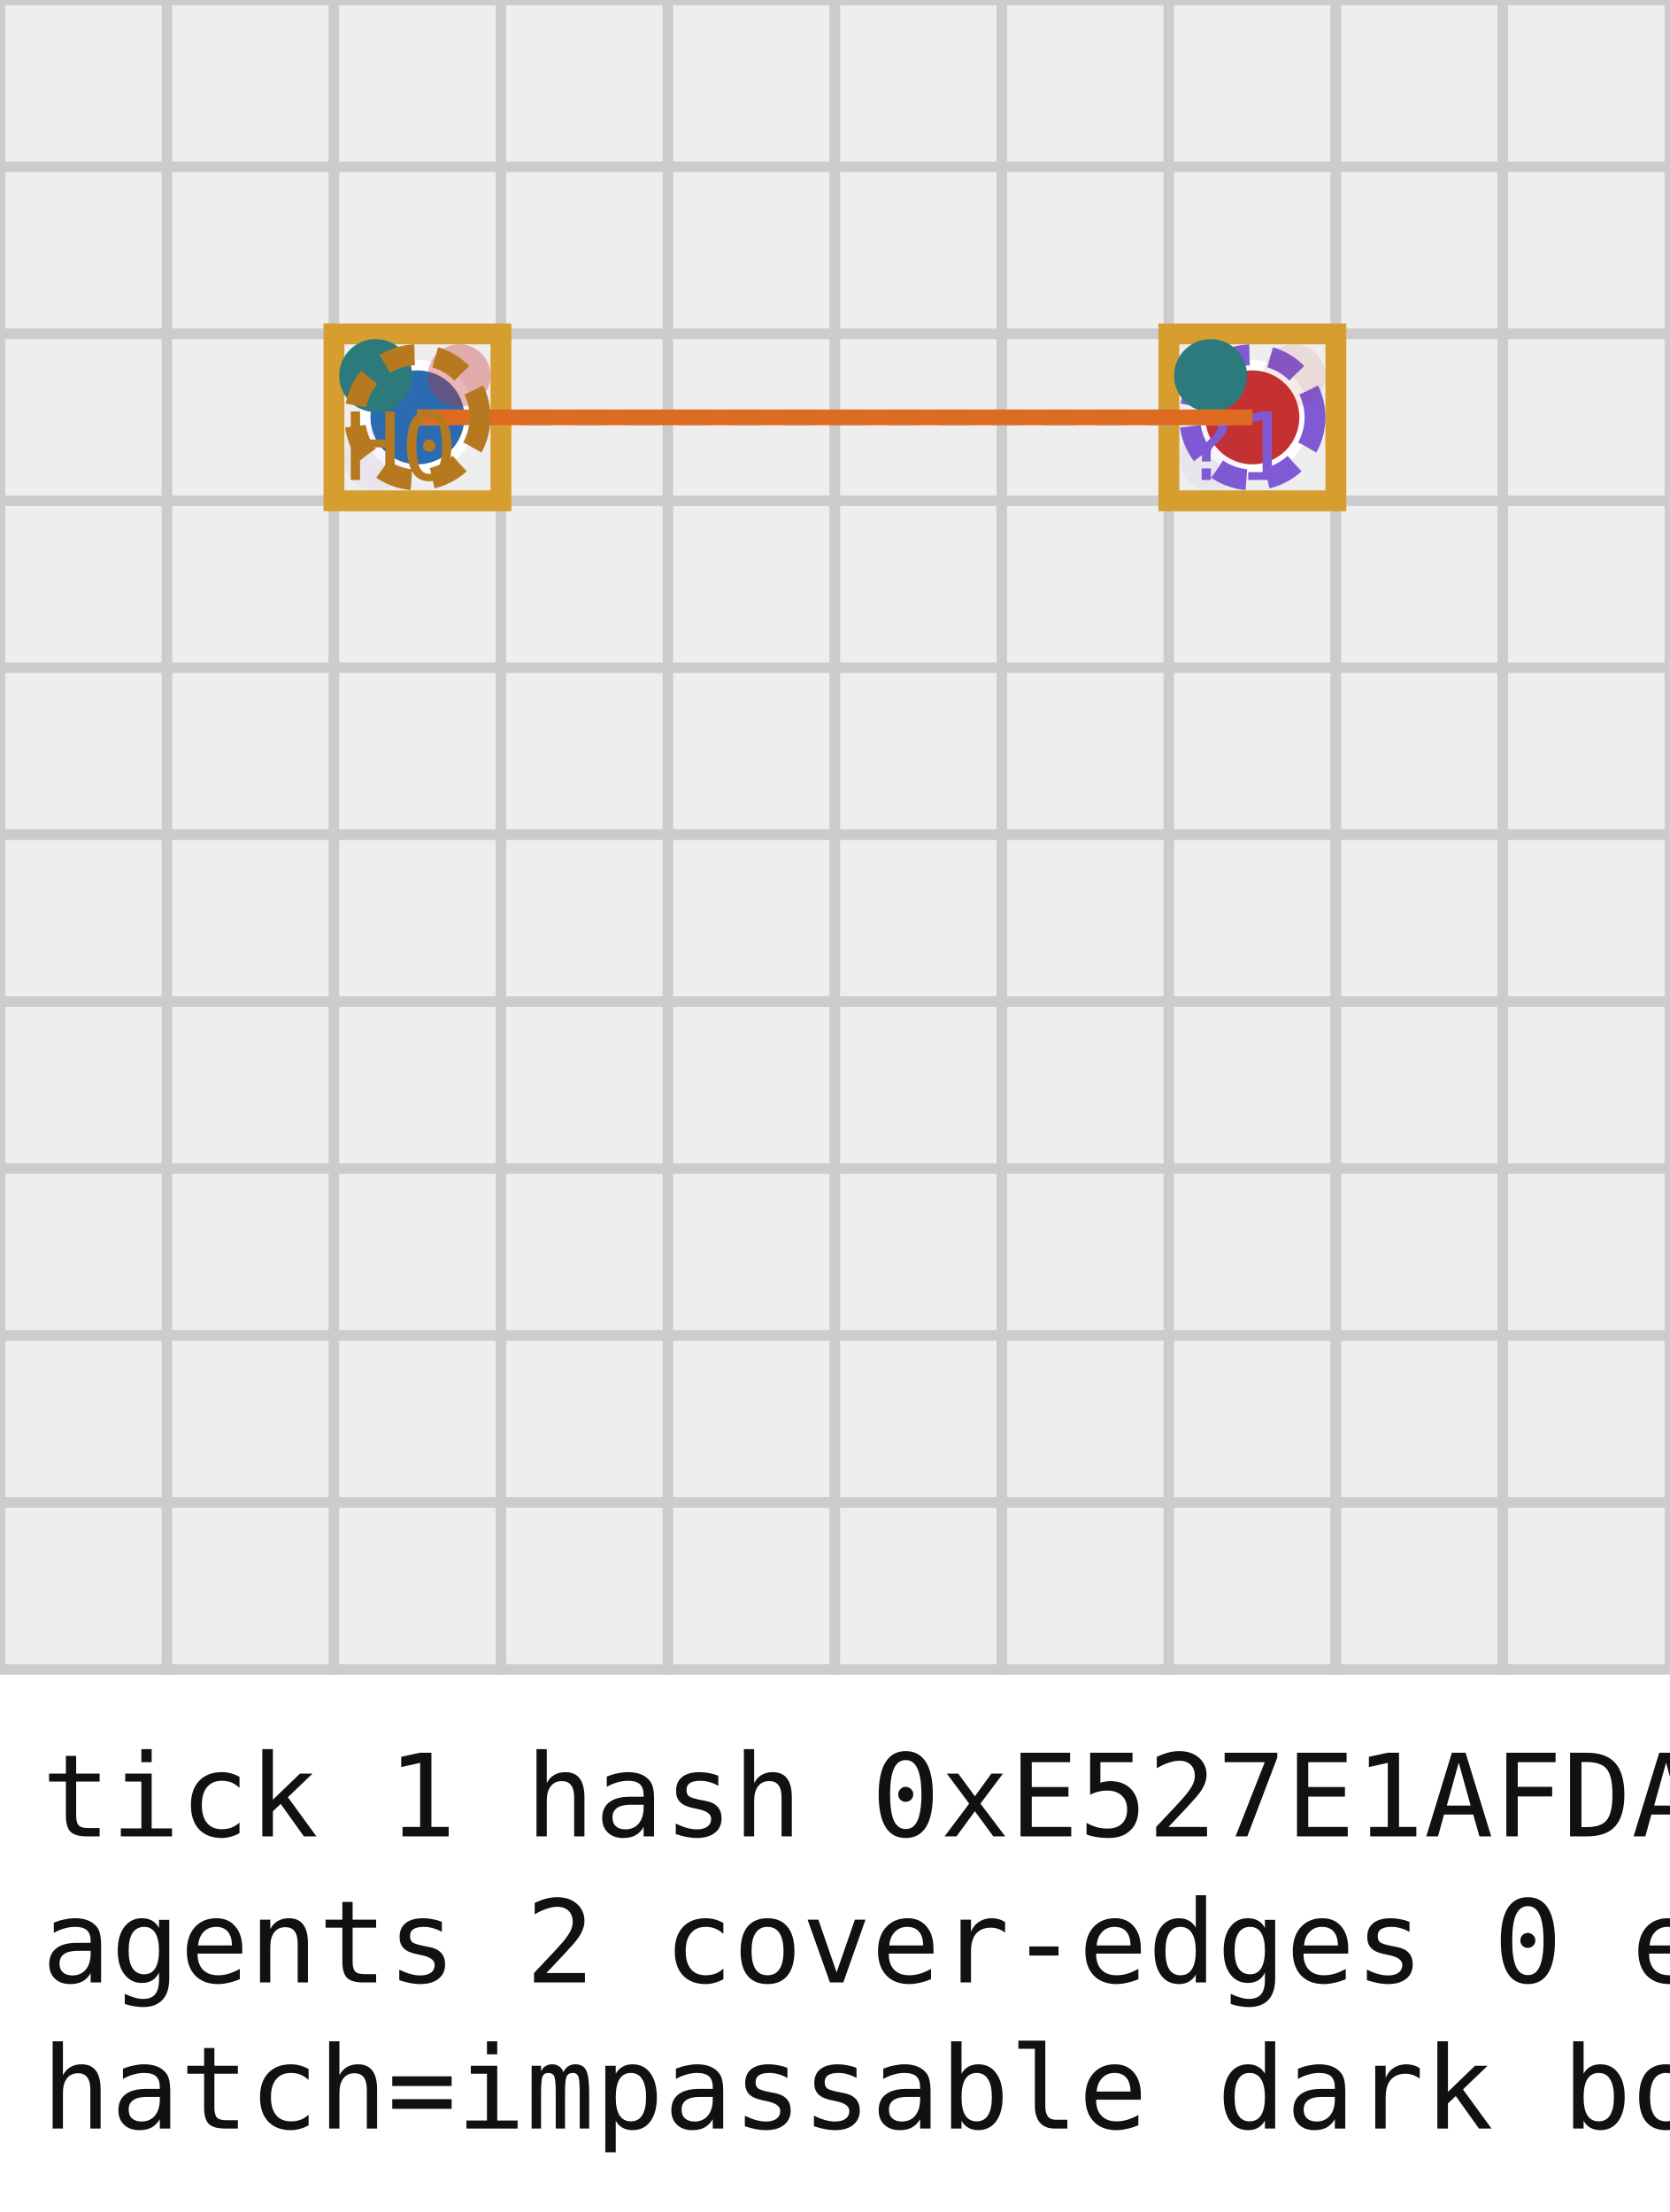
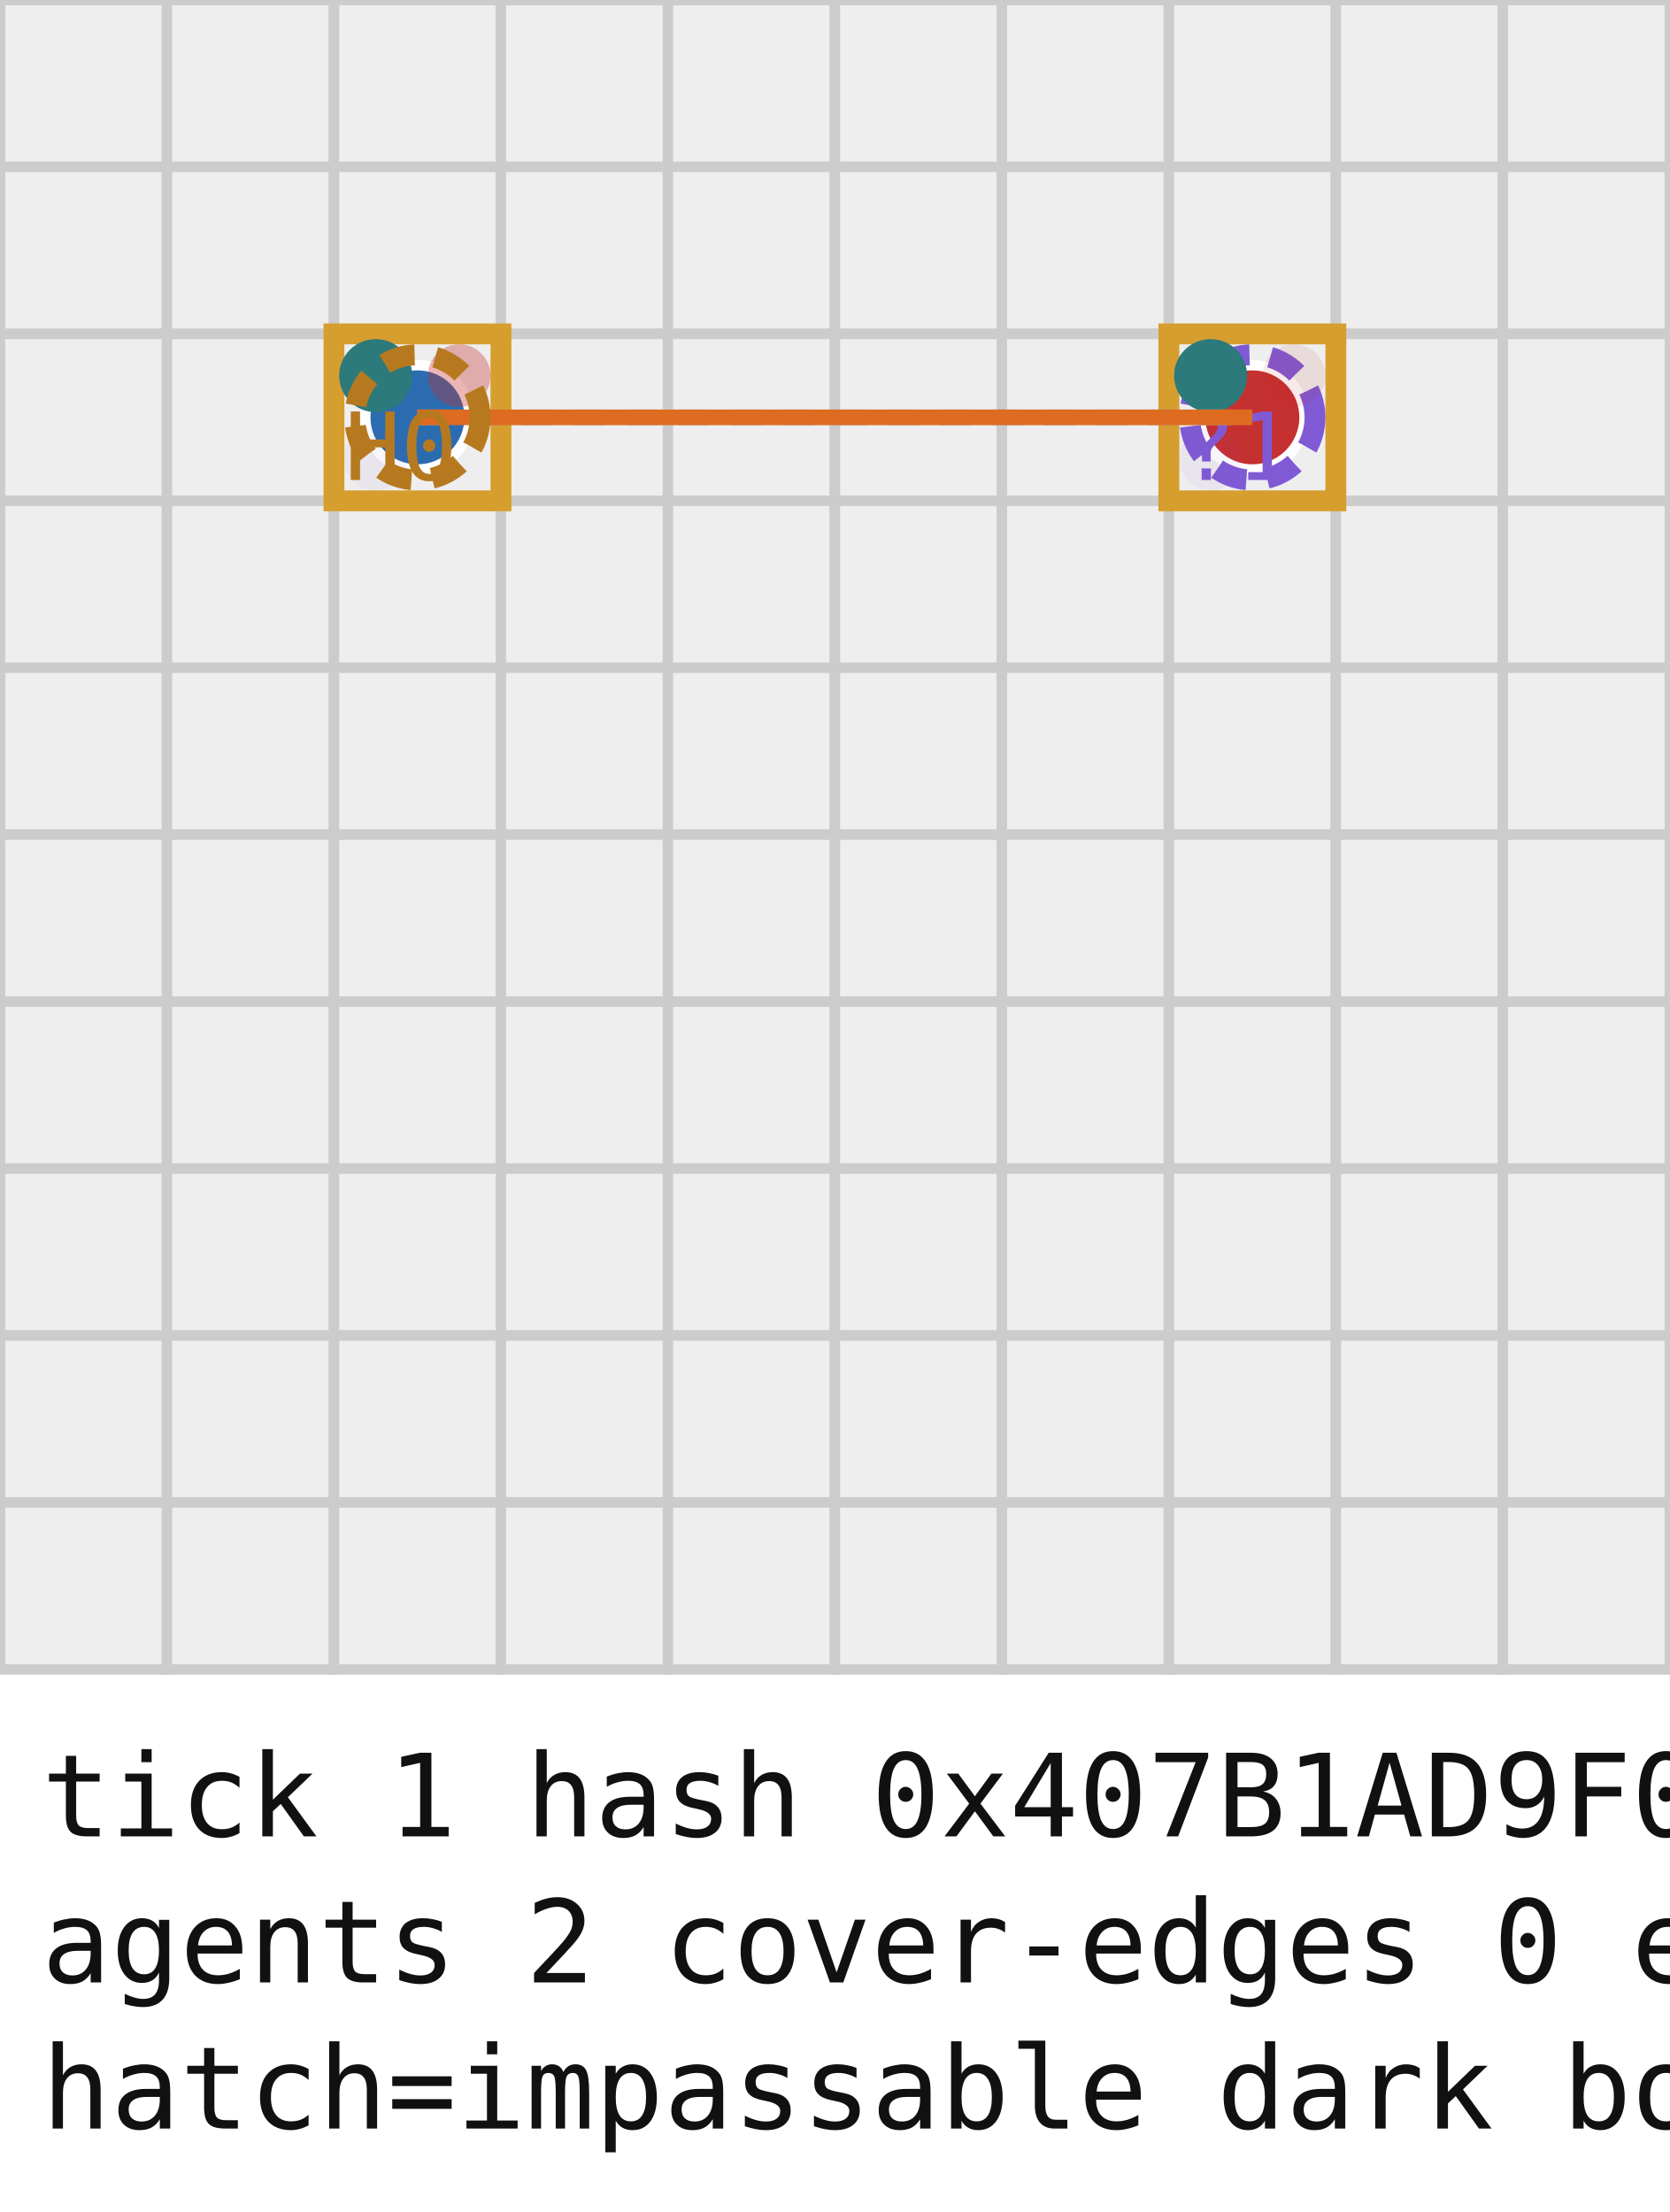
<svg xmlns="http://www.w3.org/2000/svg" width="160" height="212" viewBox="0 0 160 212">
  <defs>
    <pattern id="cw-hatch" width="4" height="4" patternUnits="userSpaceOnUse">
      <path d="M0,4 L4,0" stroke="#8a8a8a" stroke-width="1" />
    </pattern>
  </defs>
  <rect x="0" y="0" width="160" height="212" fill="#ffffff" />
  <rect x="0" y="0" width="16" height="16" fill="rgb(238,238,238)" stroke="#cccccc" stroke-width="1" />
  <rect x="16" y="0" width="16" height="16" fill="rgb(238,238,238)" stroke="#cccccc" stroke-width="1" />
  <rect x="32" y="0" width="16" height="16" fill="rgb(238,238,238)" stroke="#cccccc" stroke-width="1" />
  <rect x="48" y="0" width="16" height="16" fill="rgb(238,238,238)" stroke="#cccccc" stroke-width="1" />
  <rect x="64" y="0" width="16" height="16" fill="rgb(238,238,238)" stroke="#cccccc" stroke-width="1" />
  <rect x="80" y="0" width="16" height="16" fill="rgb(238,238,238)" stroke="#cccccc" stroke-width="1" />
  <rect x="96" y="0" width="16" height="16" fill="rgb(238,238,238)" stroke="#cccccc" stroke-width="1" />
  <rect x="112" y="0" width="16" height="16" fill="rgb(238,238,238)" stroke="#cccccc" stroke-width="1" />
  <rect x="128" y="0" width="16" height="16" fill="rgb(238,238,238)" stroke="#cccccc" stroke-width="1" />
  <rect x="144" y="0" width="16" height="16" fill="rgb(238,238,238)" stroke="#cccccc" stroke-width="1" />
  <rect x="0" y="16" width="16" height="16" fill="rgb(238,238,238)" stroke="#cccccc" stroke-width="1" />
  <rect x="16" y="16" width="16" height="16" fill="rgb(238,238,238)" stroke="#cccccc" stroke-width="1" />
  <rect x="32" y="16" width="16" height="16" fill="rgb(238,238,238)" stroke="#cccccc" stroke-width="1" />
  <rect x="48" y="16" width="16" height="16" fill="rgb(238,238,238)" stroke="#cccccc" stroke-width="1" />
  <rect x="64" y="16" width="16" height="16" fill="rgb(238,238,238)" stroke="#cccccc" stroke-width="1" />
  <rect x="80" y="16" width="16" height="16" fill="rgb(238,238,238)" stroke="#cccccc" stroke-width="1" />
  <rect x="96" y="16" width="16" height="16" fill="rgb(238,238,238)" stroke="#cccccc" stroke-width="1" />
  <rect x="112" y="16" width="16" height="16" fill="rgb(238,238,238)" stroke="#cccccc" stroke-width="1" />
  <rect x="128" y="16" width="16" height="16" fill="rgb(238,238,238)" stroke="#cccccc" stroke-width="1" />
  <rect x="144" y="16" width="16" height="16" fill="rgb(238,238,238)" stroke="#cccccc" stroke-width="1" />
  <rect x="0" y="32" width="16" height="16" fill="rgb(238,238,238)" stroke="#cccccc" stroke-width="1" />
  <rect x="16" y="32" width="16" height="16" fill="rgb(238,238,238)" stroke="#cccccc" stroke-width="1" />
  <rect x="32" y="32" width="16" height="16" fill="rgb(238,238,238)" stroke="#cccccc" stroke-width="1" />
  <rect x="48" y="32" width="16" height="16" fill="rgb(238,238,238)" stroke="#cccccc" stroke-width="1" />
  <rect x="64" y="32" width="16" height="16" fill="rgb(238,238,238)" stroke="#cccccc" stroke-width="1" />
  <rect x="80" y="32" width="16" height="16" fill="rgb(238,238,238)" stroke="#cccccc" stroke-width="1" />
  <rect x="96" y="32" width="16" height="16" fill="rgb(238,238,238)" stroke="#cccccc" stroke-width="1" />
  <rect x="112" y="32" width="16" height="16" fill="rgb(238,238,238)" stroke="#cccccc" stroke-width="1" />
  <rect x="128" y="32" width="16" height="16" fill="rgb(238,238,238)" stroke="#cccccc" stroke-width="1" />
  <rect x="144" y="32" width="16" height="16" fill="rgb(238,238,238)" stroke="#cccccc" stroke-width="1" />
  <rect x="0" y="48" width="16" height="16" fill="rgb(238,238,238)" stroke="#cccccc" stroke-width="1" />
  <rect x="16" y="48" width="16" height="16" fill="rgb(238,238,238)" stroke="#cccccc" stroke-width="1" />
  <rect x="32" y="48" width="16" height="16" fill="rgb(238,238,238)" stroke="#cccccc" stroke-width="1" />
  <rect x="48" y="48" width="16" height="16" fill="rgb(238,238,238)" stroke="#cccccc" stroke-width="1" />
  <rect x="64" y="48" width="16" height="16" fill="rgb(238,238,238)" stroke="#cccccc" stroke-width="1" />
  <rect x="80" y="48" width="16" height="16" fill="rgb(238,238,238)" stroke="#cccccc" stroke-width="1" />
  <rect x="96" y="48" width="16" height="16" fill="rgb(238,238,238)" stroke="#cccccc" stroke-width="1" />
  <rect x="112" y="48" width="16" height="16" fill="rgb(238,238,238)" stroke="#cccccc" stroke-width="1" />
  <rect x="128" y="48" width="16" height="16" fill="rgb(238,238,238)" stroke="#cccccc" stroke-width="1" />
  <rect x="144" y="48" width="16" height="16" fill="rgb(238,238,238)" stroke="#cccccc" stroke-width="1" />
  <rect x="0" y="64" width="16" height="16" fill="rgb(238,238,238)" stroke="#cccccc" stroke-width="1" />
  <rect x="16" y="64" width="16" height="16" fill="rgb(238,238,238)" stroke="#cccccc" stroke-width="1" />
  <rect x="32" y="64" width="16" height="16" fill="rgb(238,238,238)" stroke="#cccccc" stroke-width="1" />
  <rect x="48" y="64" width="16" height="16" fill="rgb(238,238,238)" stroke="#cccccc" stroke-width="1" />
  <rect x="64" y="64" width="16" height="16" fill="rgb(238,238,238)" stroke="#cccccc" stroke-width="1" />
  <rect x="80" y="64" width="16" height="16" fill="rgb(238,238,238)" stroke="#cccccc" stroke-width="1" />
  <rect x="96" y="64" width="16" height="16" fill="rgb(238,238,238)" stroke="#cccccc" stroke-width="1" />
  <rect x="112" y="64" width="16" height="16" fill="rgb(238,238,238)" stroke="#cccccc" stroke-width="1" />
  <rect x="128" y="64" width="16" height="16" fill="rgb(238,238,238)" stroke="#cccccc" stroke-width="1" />
  <rect x="144" y="64" width="16" height="16" fill="rgb(238,238,238)" stroke="#cccccc" stroke-width="1" />
  <rect x="0" y="80" width="16" height="16" fill="rgb(238,238,238)" stroke="#cccccc" stroke-width="1" />
  <rect x="16" y="80" width="16" height="16" fill="rgb(238,238,238)" stroke="#cccccc" stroke-width="1" />
  <rect x="32" y="80" width="16" height="16" fill="rgb(238,238,238)" stroke="#cccccc" stroke-width="1" />
  <rect x="48" y="80" width="16" height="16" fill="rgb(238,238,238)" stroke="#cccccc" stroke-width="1" />
  <rect x="64" y="80" width="16" height="16" fill="rgb(238,238,238)" stroke="#cccccc" stroke-width="1" />
  <rect x="80" y="80" width="16" height="16" fill="rgb(238,238,238)" stroke="#cccccc" stroke-width="1" />
  <rect x="96" y="80" width="16" height="16" fill="rgb(238,238,238)" stroke="#cccccc" stroke-width="1" />
  <rect x="112" y="80" width="16" height="16" fill="rgb(238,238,238)" stroke="#cccccc" stroke-width="1" />
  <rect x="128" y="80" width="16" height="16" fill="rgb(238,238,238)" stroke="#cccccc" stroke-width="1" />
  <rect x="144" y="80" width="16" height="16" fill="rgb(238,238,238)" stroke="#cccccc" stroke-width="1" />
  <rect x="0" y="96" width="16" height="16" fill="rgb(238,238,238)" stroke="#cccccc" stroke-width="1" />
  <rect x="16" y="96" width="16" height="16" fill="rgb(238,238,238)" stroke="#cccccc" stroke-width="1" />
  <rect x="32" y="96" width="16" height="16" fill="rgb(238,238,238)" stroke="#cccccc" stroke-width="1" />
  <rect x="48" y="96" width="16" height="16" fill="rgb(238,238,238)" stroke="#cccccc" stroke-width="1" />
  <rect x="64" y="96" width="16" height="16" fill="rgb(238,238,238)" stroke="#cccccc" stroke-width="1" />
  <rect x="80" y="96" width="16" height="16" fill="rgb(238,238,238)" stroke="#cccccc" stroke-width="1" />
  <rect x="96" y="96" width="16" height="16" fill="rgb(238,238,238)" stroke="#cccccc" stroke-width="1" />
  <rect x="112" y="96" width="16" height="16" fill="rgb(238,238,238)" stroke="#cccccc" stroke-width="1" />
  <rect x="128" y="96" width="16" height="16" fill="rgb(238,238,238)" stroke="#cccccc" stroke-width="1" />
  <rect x="144" y="96" width="16" height="16" fill="rgb(238,238,238)" stroke="#cccccc" stroke-width="1" />
  <rect x="0" y="112" width="16" height="16" fill="rgb(238,238,238)" stroke="#cccccc" stroke-width="1" />
  <rect x="16" y="112" width="16" height="16" fill="rgb(238,238,238)" stroke="#cccccc" stroke-width="1" />
  <rect x="32" y="112" width="16" height="16" fill="rgb(238,238,238)" stroke="#cccccc" stroke-width="1" />
  <rect x="48" y="112" width="16" height="16" fill="rgb(238,238,238)" stroke="#cccccc" stroke-width="1" />
  <rect x="64" y="112" width="16" height="16" fill="rgb(238,238,238)" stroke="#cccccc" stroke-width="1" />
  <rect x="80" y="112" width="16" height="16" fill="rgb(238,238,238)" stroke="#cccccc" stroke-width="1" />
  <rect x="96" y="112" width="16" height="16" fill="rgb(238,238,238)" stroke="#cccccc" stroke-width="1" />
  <rect x="112" y="112" width="16" height="16" fill="rgb(238,238,238)" stroke="#cccccc" stroke-width="1" />
  <rect x="128" y="112" width="16" height="16" fill="rgb(238,238,238)" stroke="#cccccc" stroke-width="1" />
  <rect x="144" y="112" width="16" height="16" fill="rgb(238,238,238)" stroke="#cccccc" stroke-width="1" />
  <rect x="0" y="128" width="16" height="16" fill="rgb(238,238,238)" stroke="#cccccc" stroke-width="1" />
  <rect x="16" y="128" width="16" height="16" fill="rgb(238,238,238)" stroke="#cccccc" stroke-width="1" />
  <rect x="32" y="128" width="16" height="16" fill="rgb(238,238,238)" stroke="#cccccc" stroke-width="1" />
  <rect x="48" y="128" width="16" height="16" fill="rgb(238,238,238)" stroke="#cccccc" stroke-width="1" />
  <rect x="64" y="128" width="16" height="16" fill="rgb(238,238,238)" stroke="#cccccc" stroke-width="1" />
  <rect x="80" y="128" width="16" height="16" fill="rgb(238,238,238)" stroke="#cccccc" stroke-width="1" />
  <rect x="96" y="128" width="16" height="16" fill="rgb(238,238,238)" stroke="#cccccc" stroke-width="1" />
  <rect x="112" y="128" width="16" height="16" fill="rgb(238,238,238)" stroke="#cccccc" stroke-width="1" />
  <rect x="128" y="128" width="16" height="16" fill="rgb(238,238,238)" stroke="#cccccc" stroke-width="1" />
  <rect x="144" y="128" width="16" height="16" fill="rgb(238,238,238)" stroke="#cccccc" stroke-width="1" />
  <rect x="0" y="144" width="16" height="16" fill="rgb(238,238,238)" stroke="#cccccc" stroke-width="1" />
  <rect x="16" y="144" width="16" height="16" fill="rgb(238,238,238)" stroke="#cccccc" stroke-width="1" />
  <rect x="32" y="144" width="16" height="16" fill="rgb(238,238,238)" stroke="#cccccc" stroke-width="1" />
  <rect x="48" y="144" width="16" height="16" fill="rgb(238,238,238)" stroke="#cccccc" stroke-width="1" />
  <rect x="64" y="144" width="16" height="16" fill="rgb(238,238,238)" stroke="#cccccc" stroke-width="1" />
  <rect x="80" y="144" width="16" height="16" fill="rgb(238,238,238)" stroke="#cccccc" stroke-width="1" />
  <rect x="96" y="144" width="16" height="16" fill="rgb(238,238,238)" stroke="#cccccc" stroke-width="1" />
  <rect x="112" y="144" width="16" height="16" fill="rgb(238,238,238)" stroke="#cccccc" stroke-width="1" />
  <rect x="128" y="144" width="16" height="16" fill="rgb(238,238,238)" stroke="#cccccc" stroke-width="1" />
  <rect x="144" y="144" width="16" height="16" fill="rgb(238,238,238)" stroke="#cccccc" stroke-width="1" />
  <rect x="112" y="32" width="16" height="16" fill="none" stroke="#d69e2e" stroke-width="2" />
  <rect x="32" y="32" width="16" height="16" fill="none" stroke="#d69e2e" stroke-width="2" />
  <circle cx="40" cy="40" r="5" fill="#2b6cb0" stroke="#ffffff" stroke-width="1" />
  <circle cx="120" cy="40" r="5" fill="#c53030" stroke="#ffffff" stroke-width="1" />
  <circle cx="120" cy="40" r="6" fill="none" stroke="#805ad5" stroke-width="2" stroke-dasharray="3,2" />
  <text x="113" y="46" font-family="monospace" font-size="9" fill="#805ad5">?1</text>
  <circle cx="36" cy="36" r="3" fill="#2c7a7b" stroke="#2c7a7b" stroke-width="1" />
  <circle cx="116" cy="36" r="3" fill="#2c7a7b" stroke="#2c7a7b" stroke-width="1" />
  <line x1="40" y1="40" x2="120" y2="40" stroke="#a0aec0" stroke-width="1.5" stroke-dasharray="3,2" />
  <line x1="120" y1="40" x2="40" y2="40" stroke="#dd6b20" stroke-width="1.5" />
  <circle cx="44" cy="36" r="3" fill="#c53030" fill-opacity="0.35" />
  <circle cx="124" cy="36" r="3" fill="#c53030" fill-opacity="0.10" />
  <circle cx="36" cy="44" r="3" fill="#6b46c1" fill-opacity="0.05" />
  <circle cx="116" cy="44" r="3" fill="#6b46c1" fill-opacity="0.05" />
  <circle cx="40" cy="40" r="6" fill="none" stroke="#b7791f" stroke-width="2" stroke-dasharray="3,2" />
  <text x="33" y="46" font-family="monospace" font-size="9" fill="#b7791f">H0</text>
-   <text x="4" y="176" font-family="monospace" font-size="11" fill="#111111">tick 1  hash 0xE527E1AFDABF6EDD  draws 2</text>
+   <text x="4" y="176" font-family="monospace" font-size="11" fill="#111111">tick 1  hash 0x407B1AD9F06CAD9C  draws 2</text>
  <text x="4" y="190" font-family="monospace" font-size="11" fill="#111111">agents 2  cover-edges 0  events 4</text>
  <text x="4" y="204" font-family="monospace" font-size="11" fill="#111111">hatch=impassable  dark border=opaque  darker fill=higher elevation  triangle=cover  circle=agent</text>
</svg>
